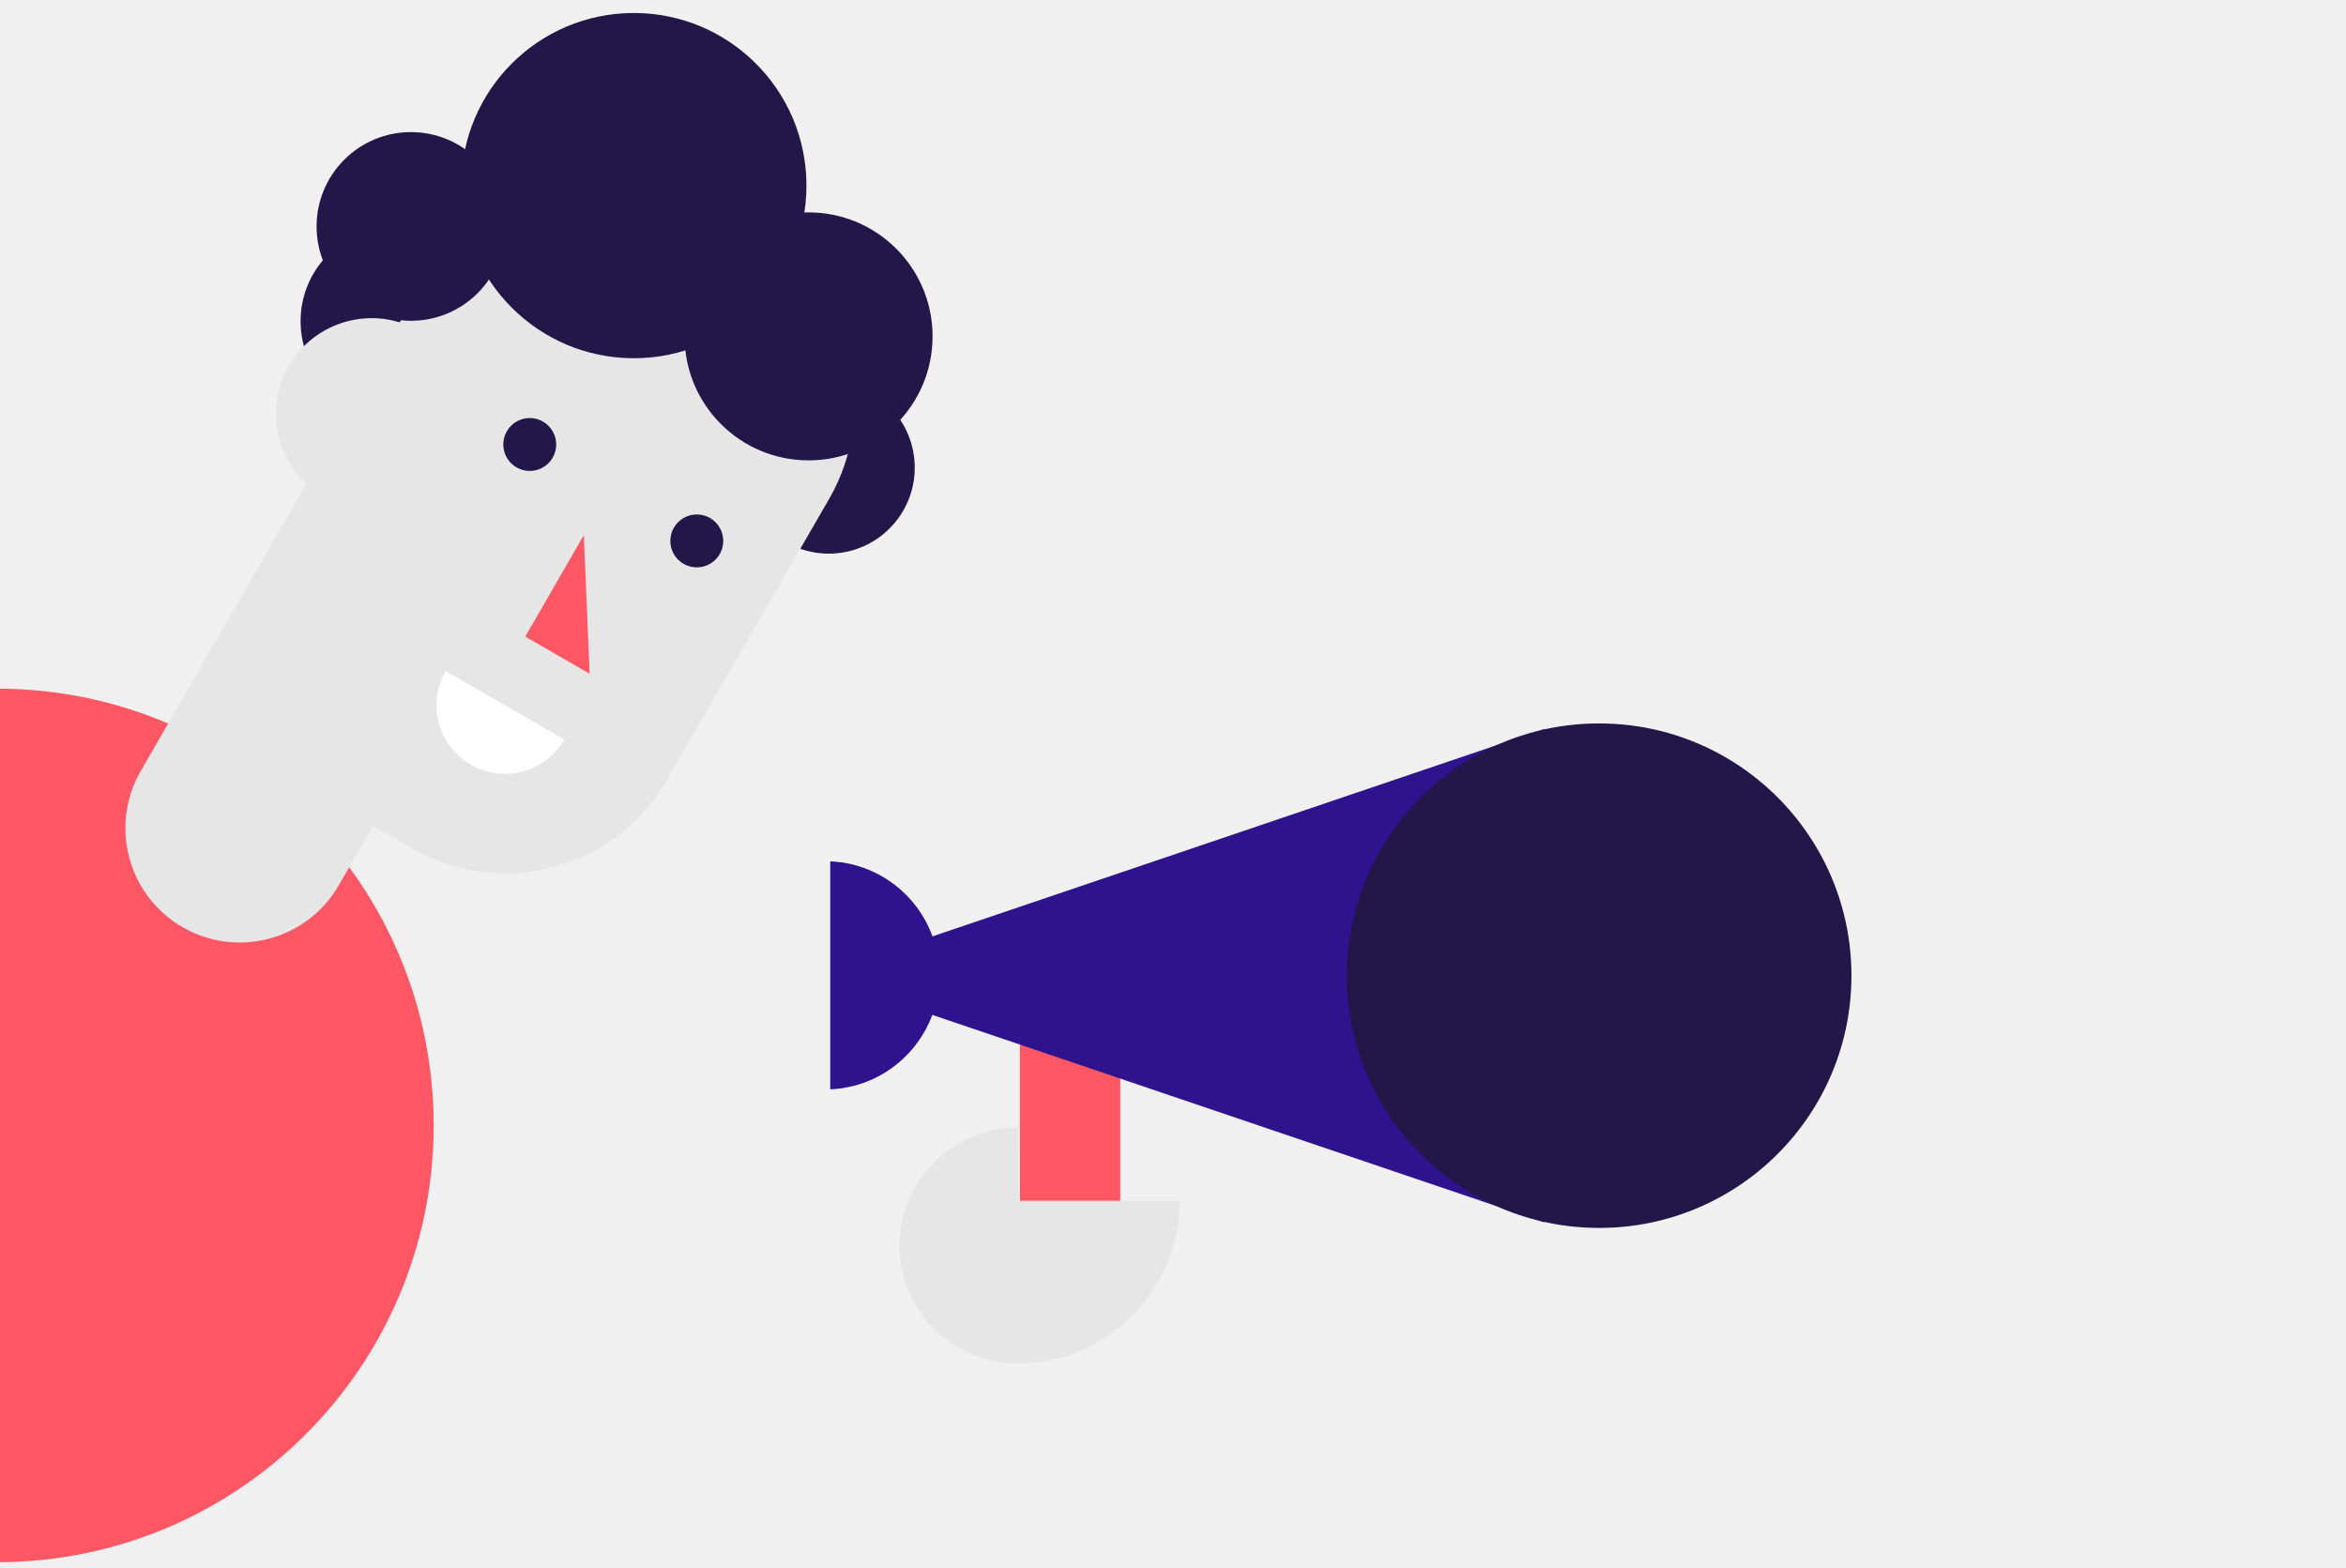
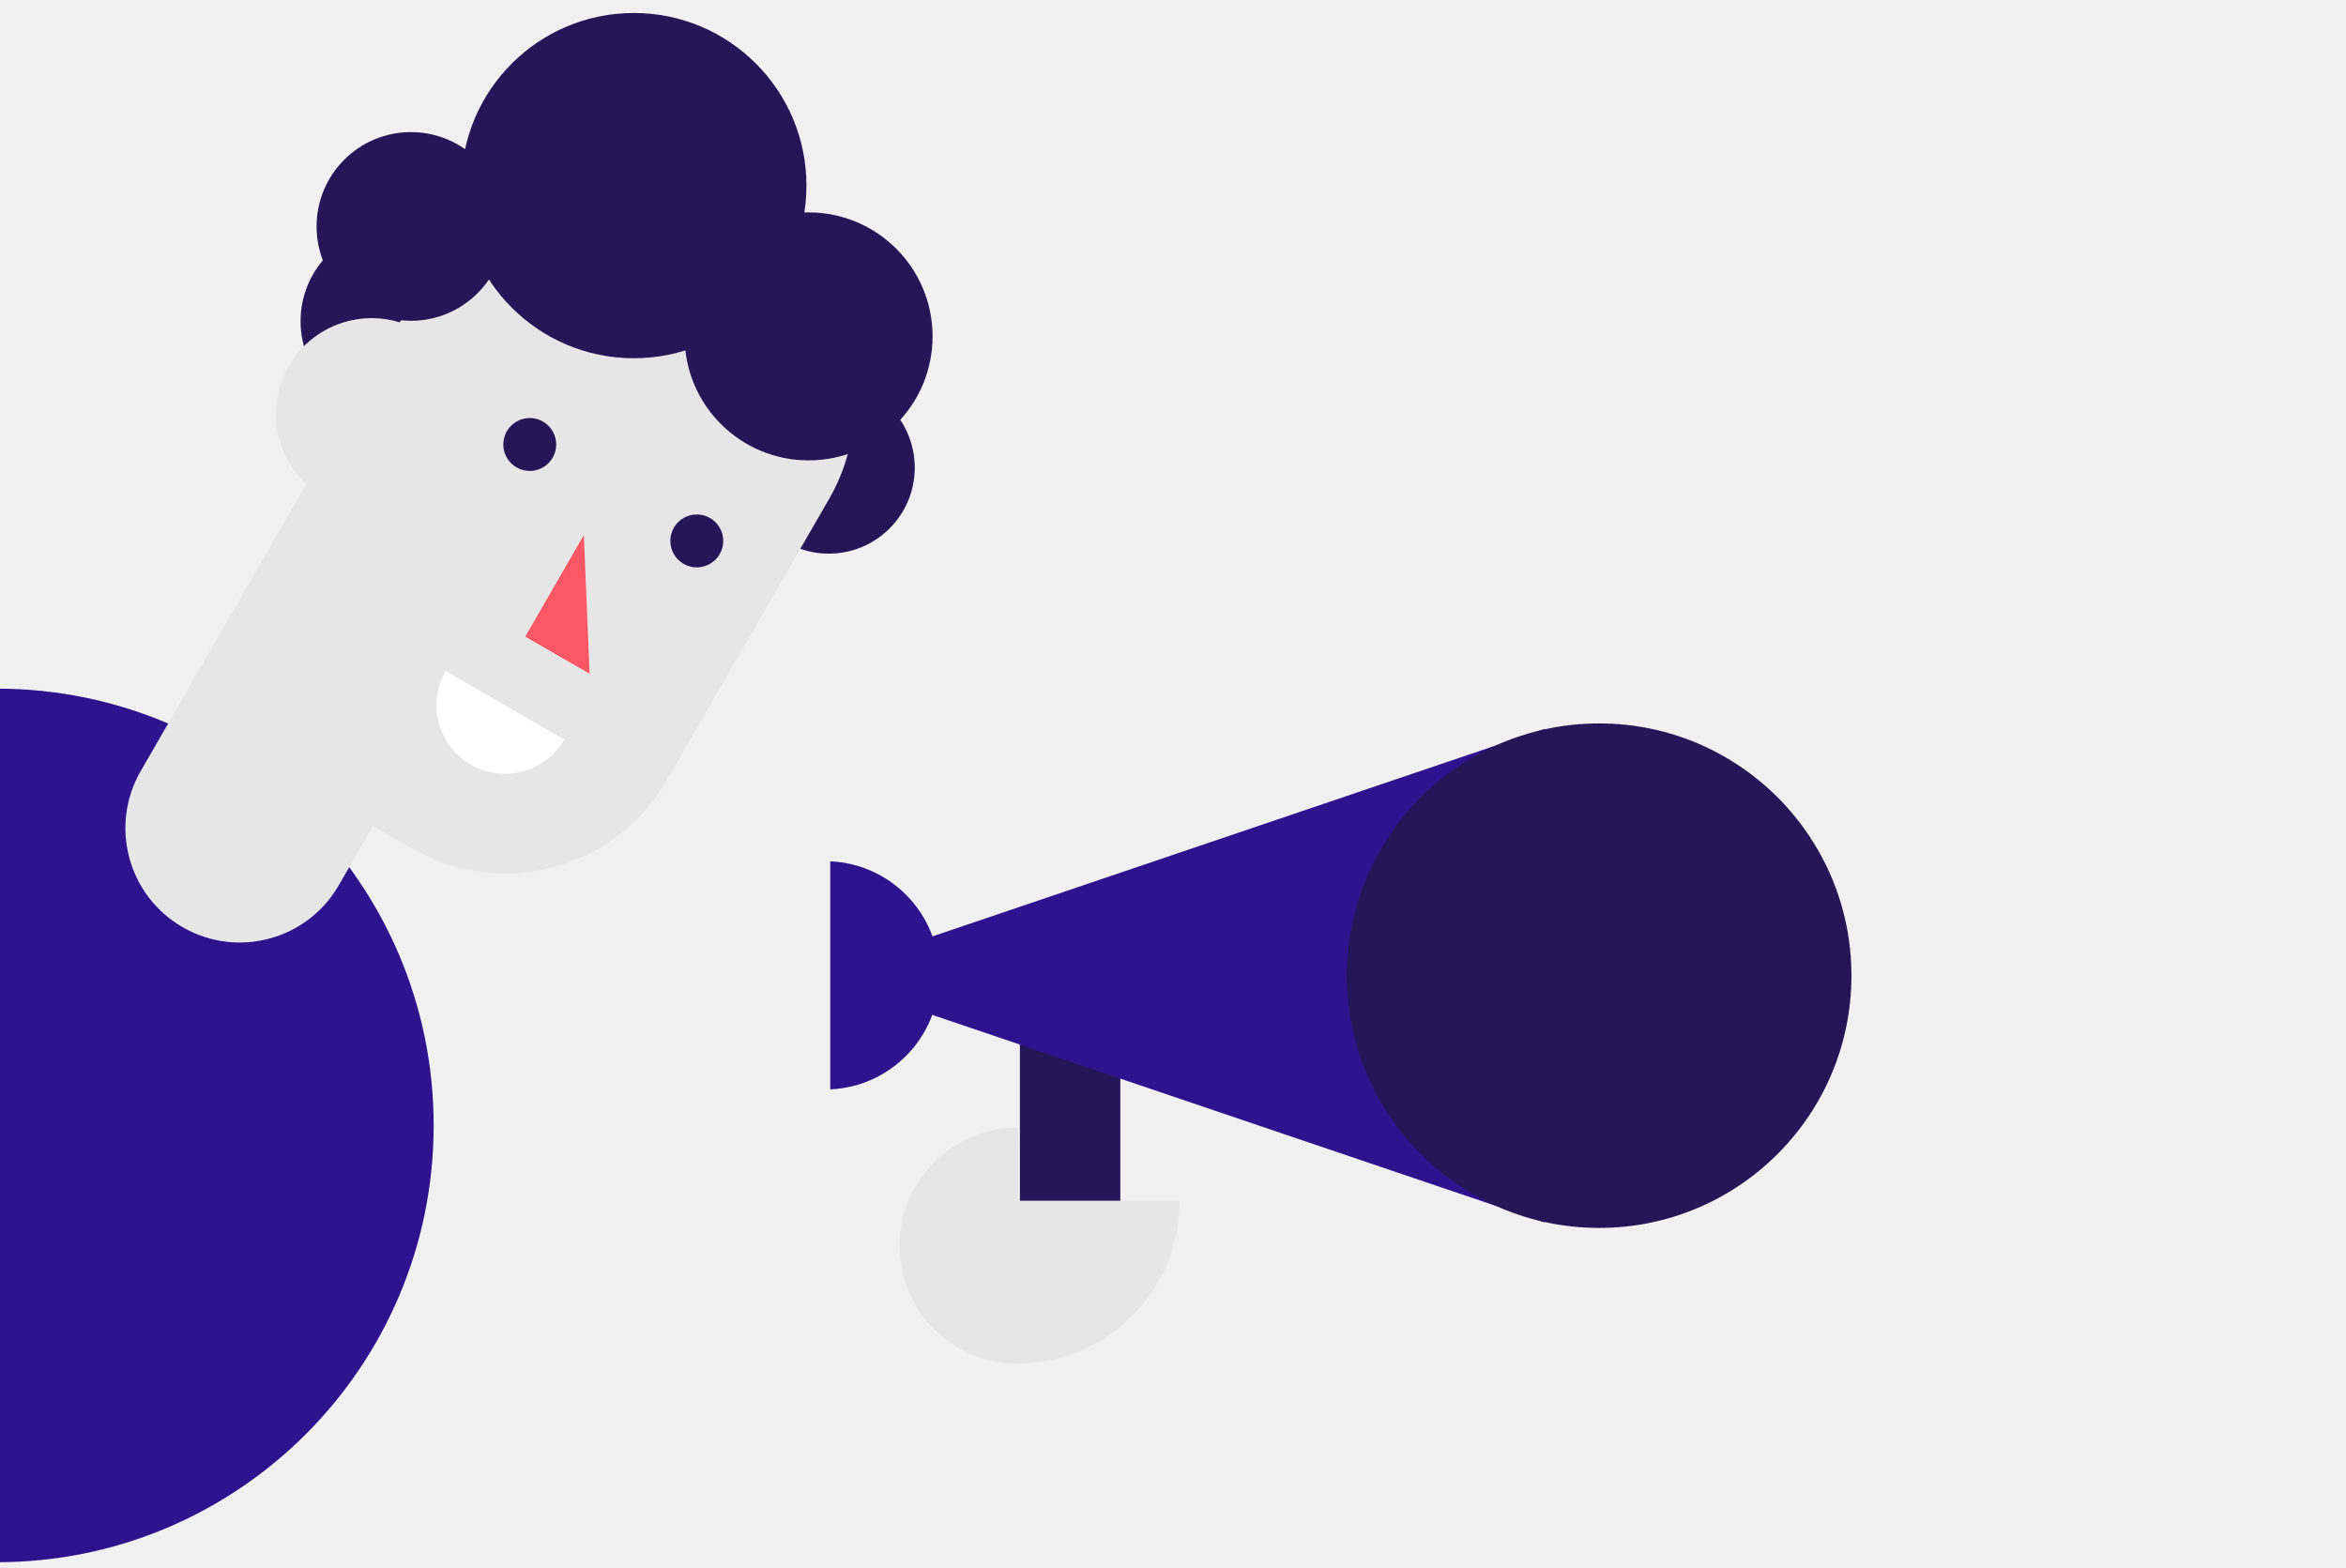
- <svg xmlns="http://www.w3.org/2000/svg" id="Layer_1" data-name="Layer 1" viewBox="0 0 740 494.38">
+ <svg id="Layer_1" data-name="Layer 1" viewBox="0 0 740 494.38">
  <defs>
-     <style>.cls-1{fill:#fd5765}.cls-2{fill:#231749}.cls-3{fill:#e6e6e6}.cls-4{fill:#2f128d}.cls-5{fill:#fff}</style>
+     <style>
+       .cls-1{fill:#fd5765}.cls-2{fill:#251657}.cls-3{fill:#e6e6e6}.cls-4{fill:#2f128d}
+     </style>
  </defs>
-   <path class="cls-1" d="M-1.08 492.79a137.78 137.78 0 0 0 137.87-137.68A137.77 137.77 0 0 0-.89 217.23z" />
+   <path class="cls-4" d="M-1.08 492.79a137.78 137.78 0 0 0 137.87-137.68A137.77 137.77 0 0 0-.89 217.23z" />
  <circle class="cls-2" cx="124.57" cy="101.34" r="29.76" />
  <circle class="cls-2" cx="261.42" cy="147.52" r="27.12" />
  <rect class="cls-3" x="100.51" y="55.39" width="145.14" height="220.11" rx="58.75" transform="rotate(30 173.09 165.44)" />
  <rect class="cls-3" x="68.18" y="118.36" width="72.12" height="186.61" rx="36.06" transform="rotate(30 104.237 211.67)" />
  <path class="cls-3" d="M132.33 104.41a30.2 30.2 0 0 0-30.2 52.31z" />
  <circle class="cls-2" cx="167.1" cy="140.21" r="8.34" />
  <circle class="cls-2" cx="219.79" cy="170.63" r="8.34" />
  <path class="cls-1" d="M185.98 212.53l-20.3-11.72 18.48-32.01 1.82 43.73z" />
  <circle class="cls-2" cx="255.05" cy="106.11" r="39.11" />
  <circle class="cls-2" cx="129.62" cy="71.43" r="29.76" />
  <circle class="cls-2" cx="199.93" cy="58.55" r="54.45" />
-   <path class="cls-1" d="M321.71 306.46h31.67v96.16h-31.67z" />
-   <path class="cls-4" d="M261.88 271.7a36 36 0 0 1 0 71.93z" />
-   <path class="cls-4" d="M263.1 305.89v3.75l224.1 75.96V229.94l-224.1 75.95z" />
-   <circle class="cls-2" cx="504.43" cy="307.77" r="79.57" />
-   <path class="cls-3" d="M321.13 378.77h51a51.32 51.32 0 0 1-51 51.36h-.34a37.2 37.2 0 0 1 .29-74.4z" />
-   <path class="cls-5" d="M140.58 211.7A21.58 21.58 0 1 0 178 233.28z" />
+   <path class="cls-2 megaphone" d="M321.71 306.46h31.67v96.16h-31.67z" />
+   <path class="cls-4 megaphone" d="M261.88 271.7a36 36 0 0 1 0 71.93z" />
+   <path class="cls-4 megaphone" d="M263.1 305.89v3.75l224.1 75.96V229.94l-224.1 75.95z" />
+   <circle class="cls-2 megaphone" cx="504.43" cy="307.77" r="79.57" />
+   <path class="cls-3 megaphone" d="M321.13 378.77h51a51.32 51.32 0 0 1-51 51.36h-.34a37.2 37.2 0 0 1 .29-74.4z" />
+   <path d="M140.58 211.7A21.58 21.58 0 1 0 178 233.28z" fill="#fff" />
</svg>
